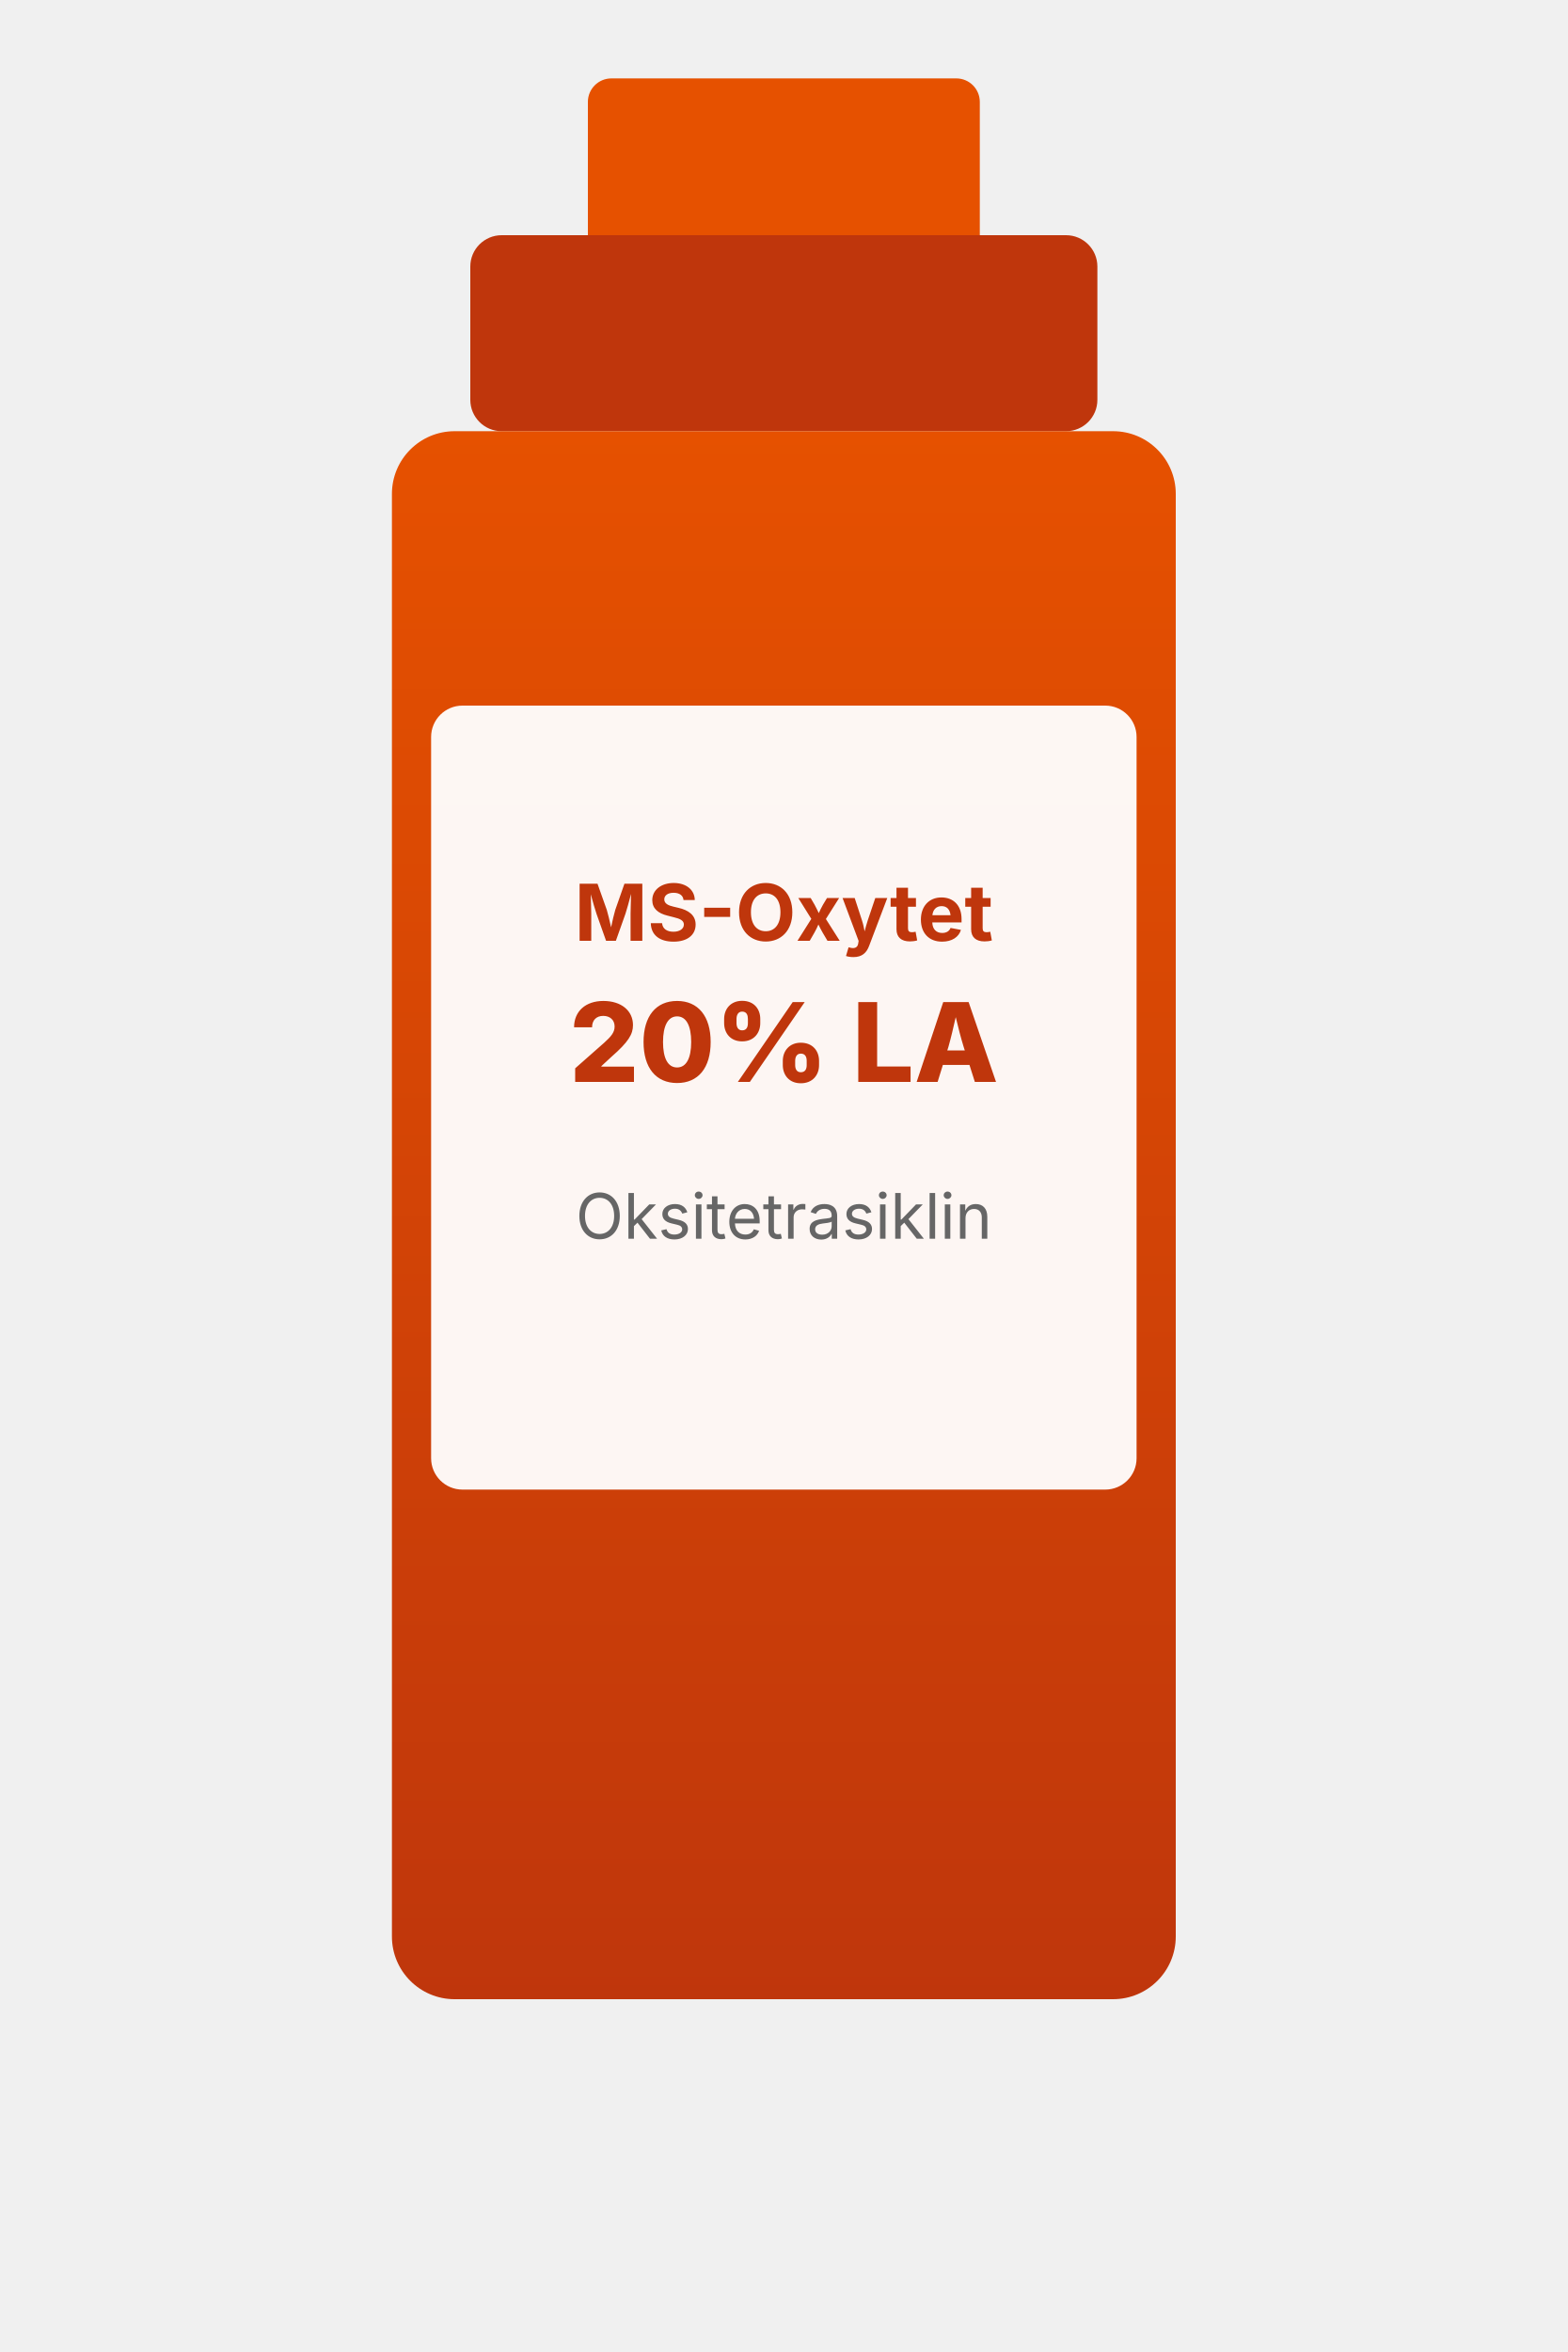
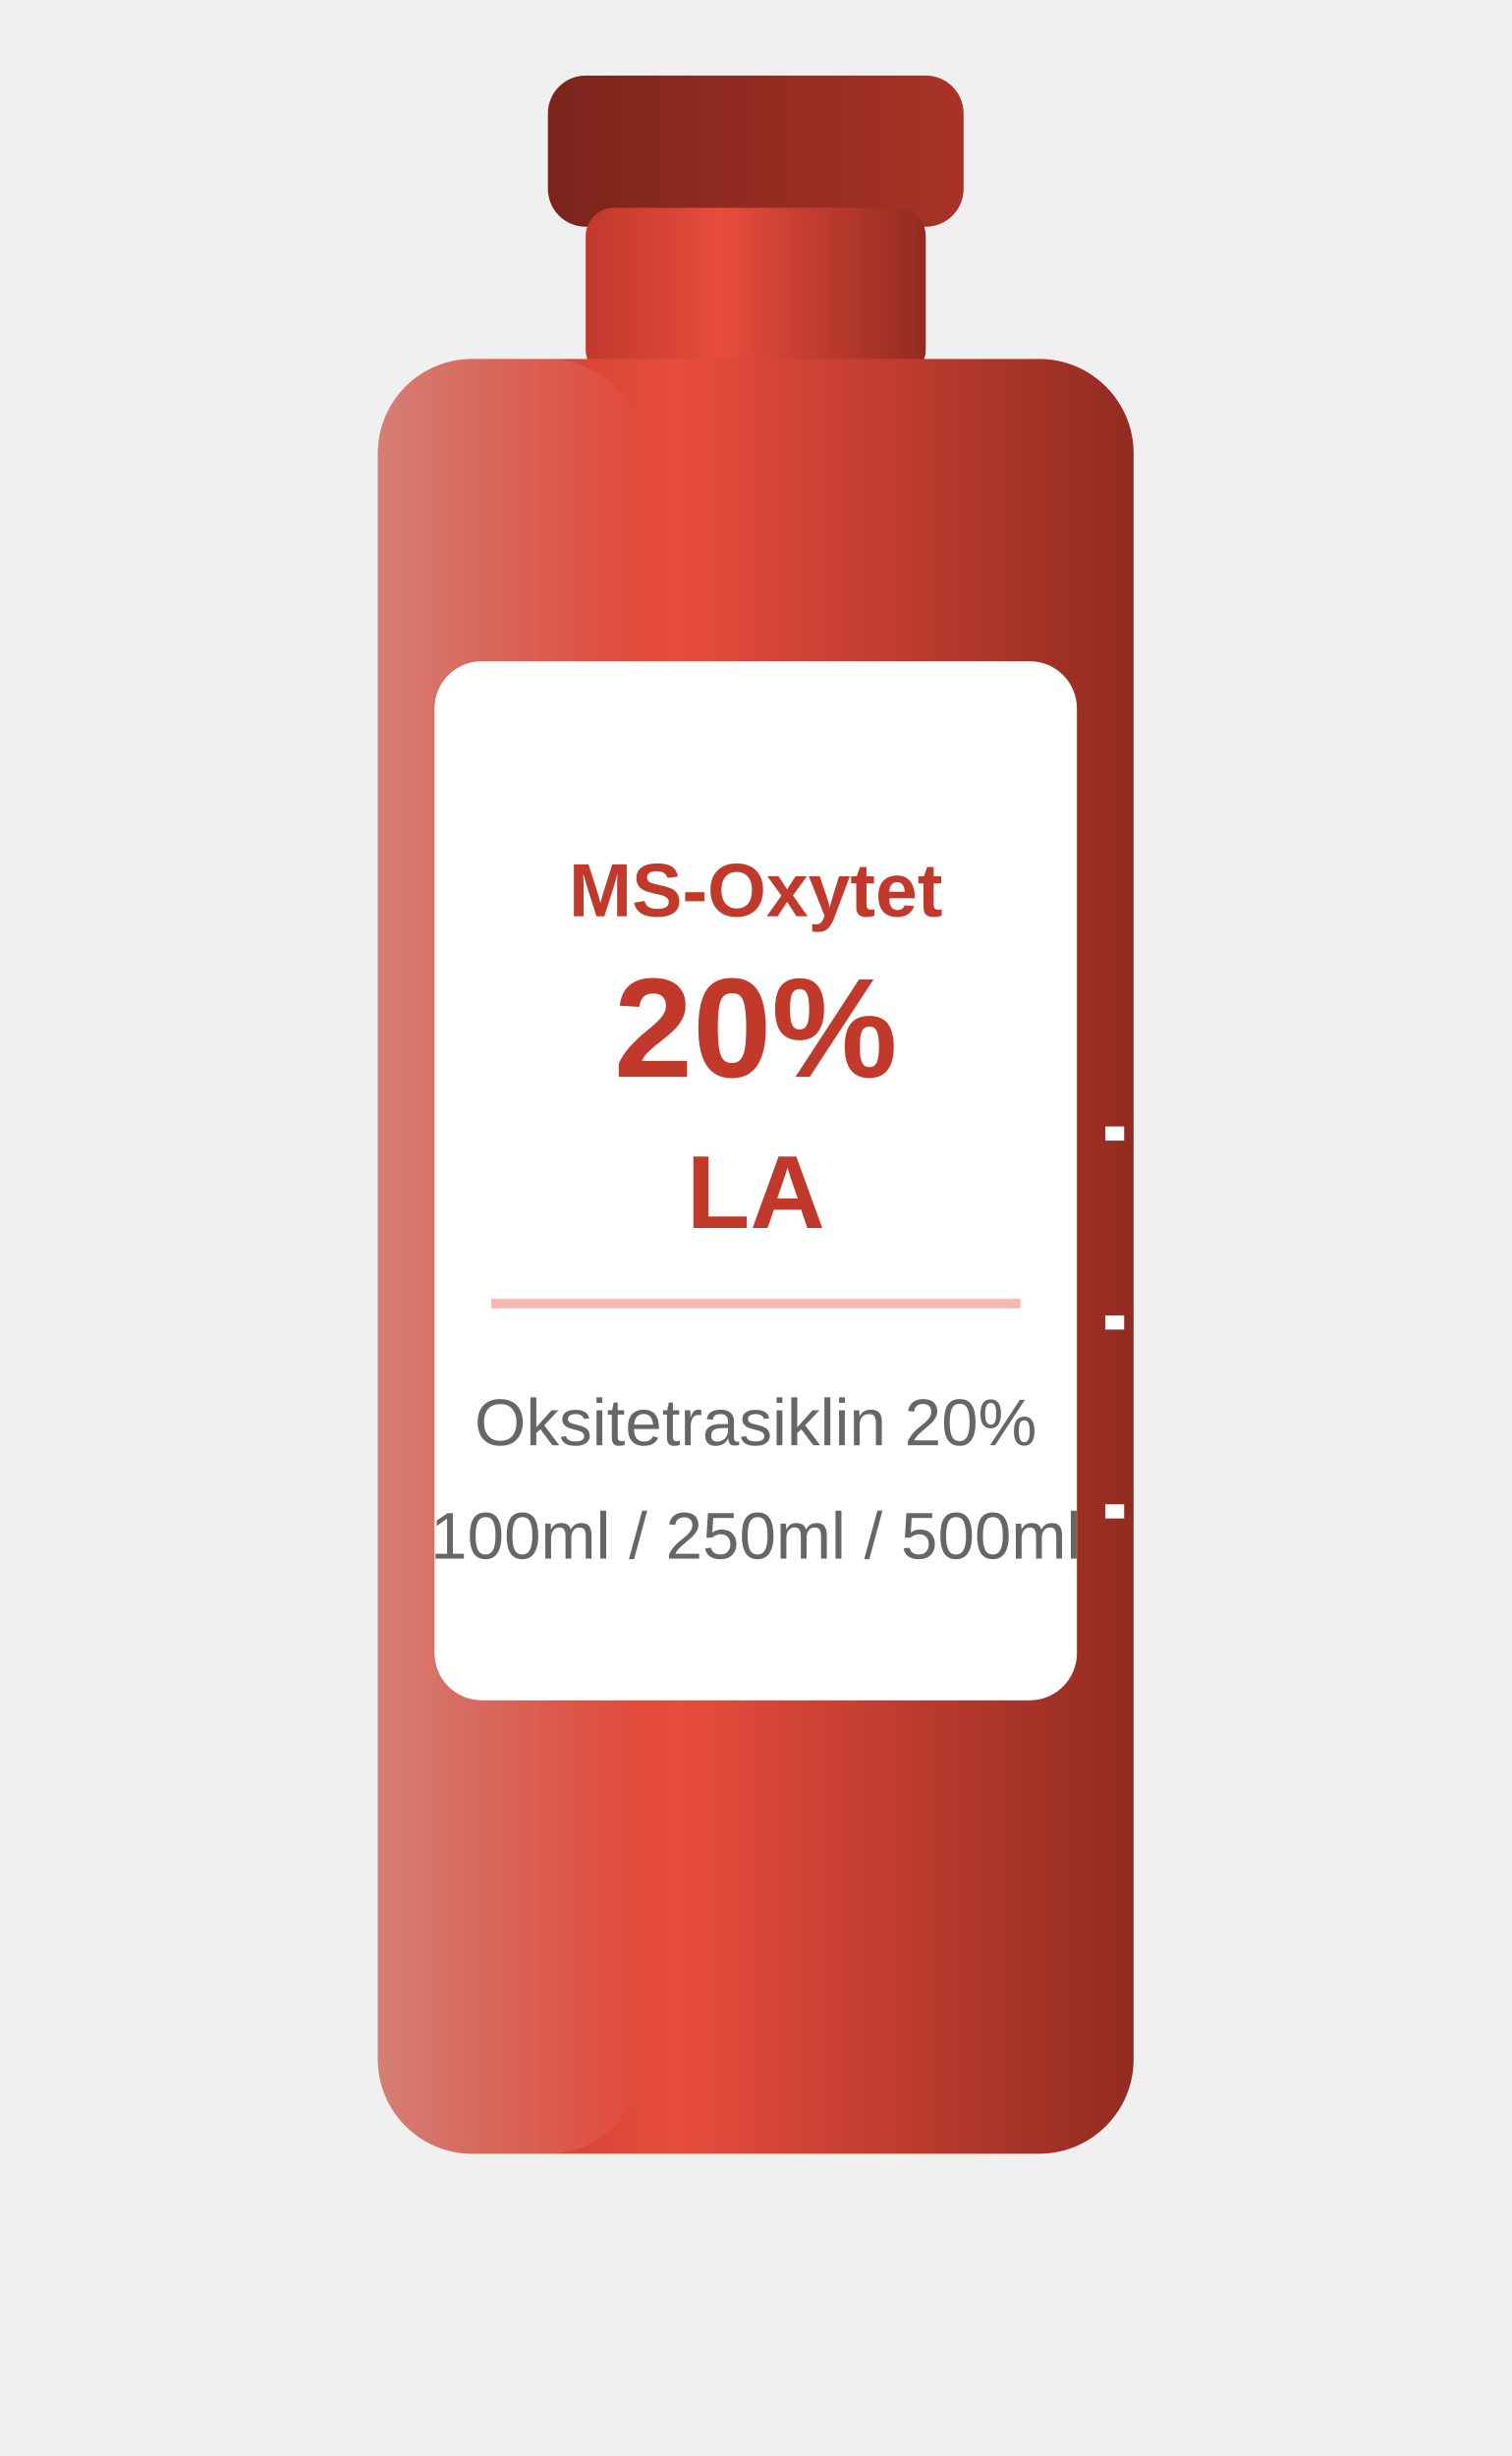
- <svg xmlns="http://www.w3.org/2000/svg" viewBox="0 0 200 300" fill="none">
+ <svg xmlns="http://www.w3.org/2000/svg" viewBox="0 0 160 260" fill="none">
  <defs>
-     <linearGradient id="b" x1="0" y1="0" x2="0" y2="1">
-       <stop offset="0%" stop-color="#E65100" />
-       <stop offset="100%" stop-color="#BF360C" />
+     <linearGradient id="body" x1="0" y1="0" x2="1" y2="0">
+       <stop offset="0%" stop-color="#C0392B" />
+       <stop offset="40%" stop-color="#E74C3C" />
+       <stop offset="100%" stop-color="#922B21" />
+     </linearGradient>
+     <linearGradient id="cap" x1="0" y1="0" x2="1" y2="0">
+       <stop offset="0%" stop-color="#7B241C" />
+       <stop offset="100%" stop-color="#A93226" />
+     </linearGradient>
+     <linearGradient id="shine" x1="0" y1="0" x2="1" y2="0">
+       <stop offset="0%" stop-color="white" stop-opacity="0.35" />
+       <stop offset="100%" stop-color="white" stop-opacity="0" />
    </linearGradient>
  </defs>
-   <rect x="75" y="10" width="50" height="25" rx="3" fill="#E65100" />
-   <rect x="60" y="30" width="80" height="25" rx="4" fill="#BF360C" />
-   <rect x="50" y="55" width="100" height="200" rx="8" fill="url(#b)" />
-   <rect x="55" y="90" width="90" height="100" rx="4" fill="white" opacity="0.95" />
-   <text x="100" y="120" text-anchor="middle" font-family="Inter,sans-serif" font-size="10" font-weight="700" fill="#BF360C">MS-Oxytet</text>
-   <text x="100" y="138" text-anchor="middle" font-family="Inter,sans-serif" font-size="14" font-weight="800" fill="#BF360C">20% LA</text>
-   <text x="100" y="158" text-anchor="middle" font-family="Inter,sans-serif" font-size="8" fill="#666">Oksitetrasiklin</text>
+   <rect x="58" y="8" width="44" height="16" rx="4" fill="url(#cap)" />
+   <rect x="62" y="22" width="36" height="18" rx="3" fill="url(#body)" />
+   <rect x="40" y="38" width="80" height="190" rx="10" fill="url(#body)" />
+   <rect x="40" y="38" width="28" height="190" rx="10" fill="url(#shine)" />
+   <rect x="46" y="70" width="68" height="110" rx="5" fill="white" />
+   <text x="80" y="97" text-anchor="middle" font-family="Arial,sans-serif" font-size="8" font-weight="700" fill="#C0392B">MS-Oxytet</text>
+   <text x="80" y="114" text-anchor="middle" font-family="Arial,sans-serif" font-size="15" font-weight="800" fill="#C0392B">20%</text>
+   <text x="80" y="130" text-anchor="middle" font-family="Arial,sans-serif" font-size="11" font-weight="800" fill="#C0392B">LA</text>
+   <line x1="52" y1="138" x2="108" y2="138" stroke="#E74C3C" stroke-width="1" opacity="0.4" />
+   <text x="80" y="153" text-anchor="middle" font-family="Arial,sans-serif" font-size="7" fill="#666">Oksitetrasiklin 20%</text>
+   <text x="80" y="165" text-anchor="middle" font-family="Arial,sans-serif" font-size="7" fill="#666">100ml / 250ml / 500ml</text>
+   <line x1="117" y1="160" x2="119" y2="160" stroke="white" stroke-width="1.5" />
+   <line x1="117" y1="140" x2="119" y2="140" stroke="white" stroke-width="1.5" />
+   <line x1="117" y1="120" x2="119" y2="120" stroke="white" stroke-width="1.5" />
</svg>
